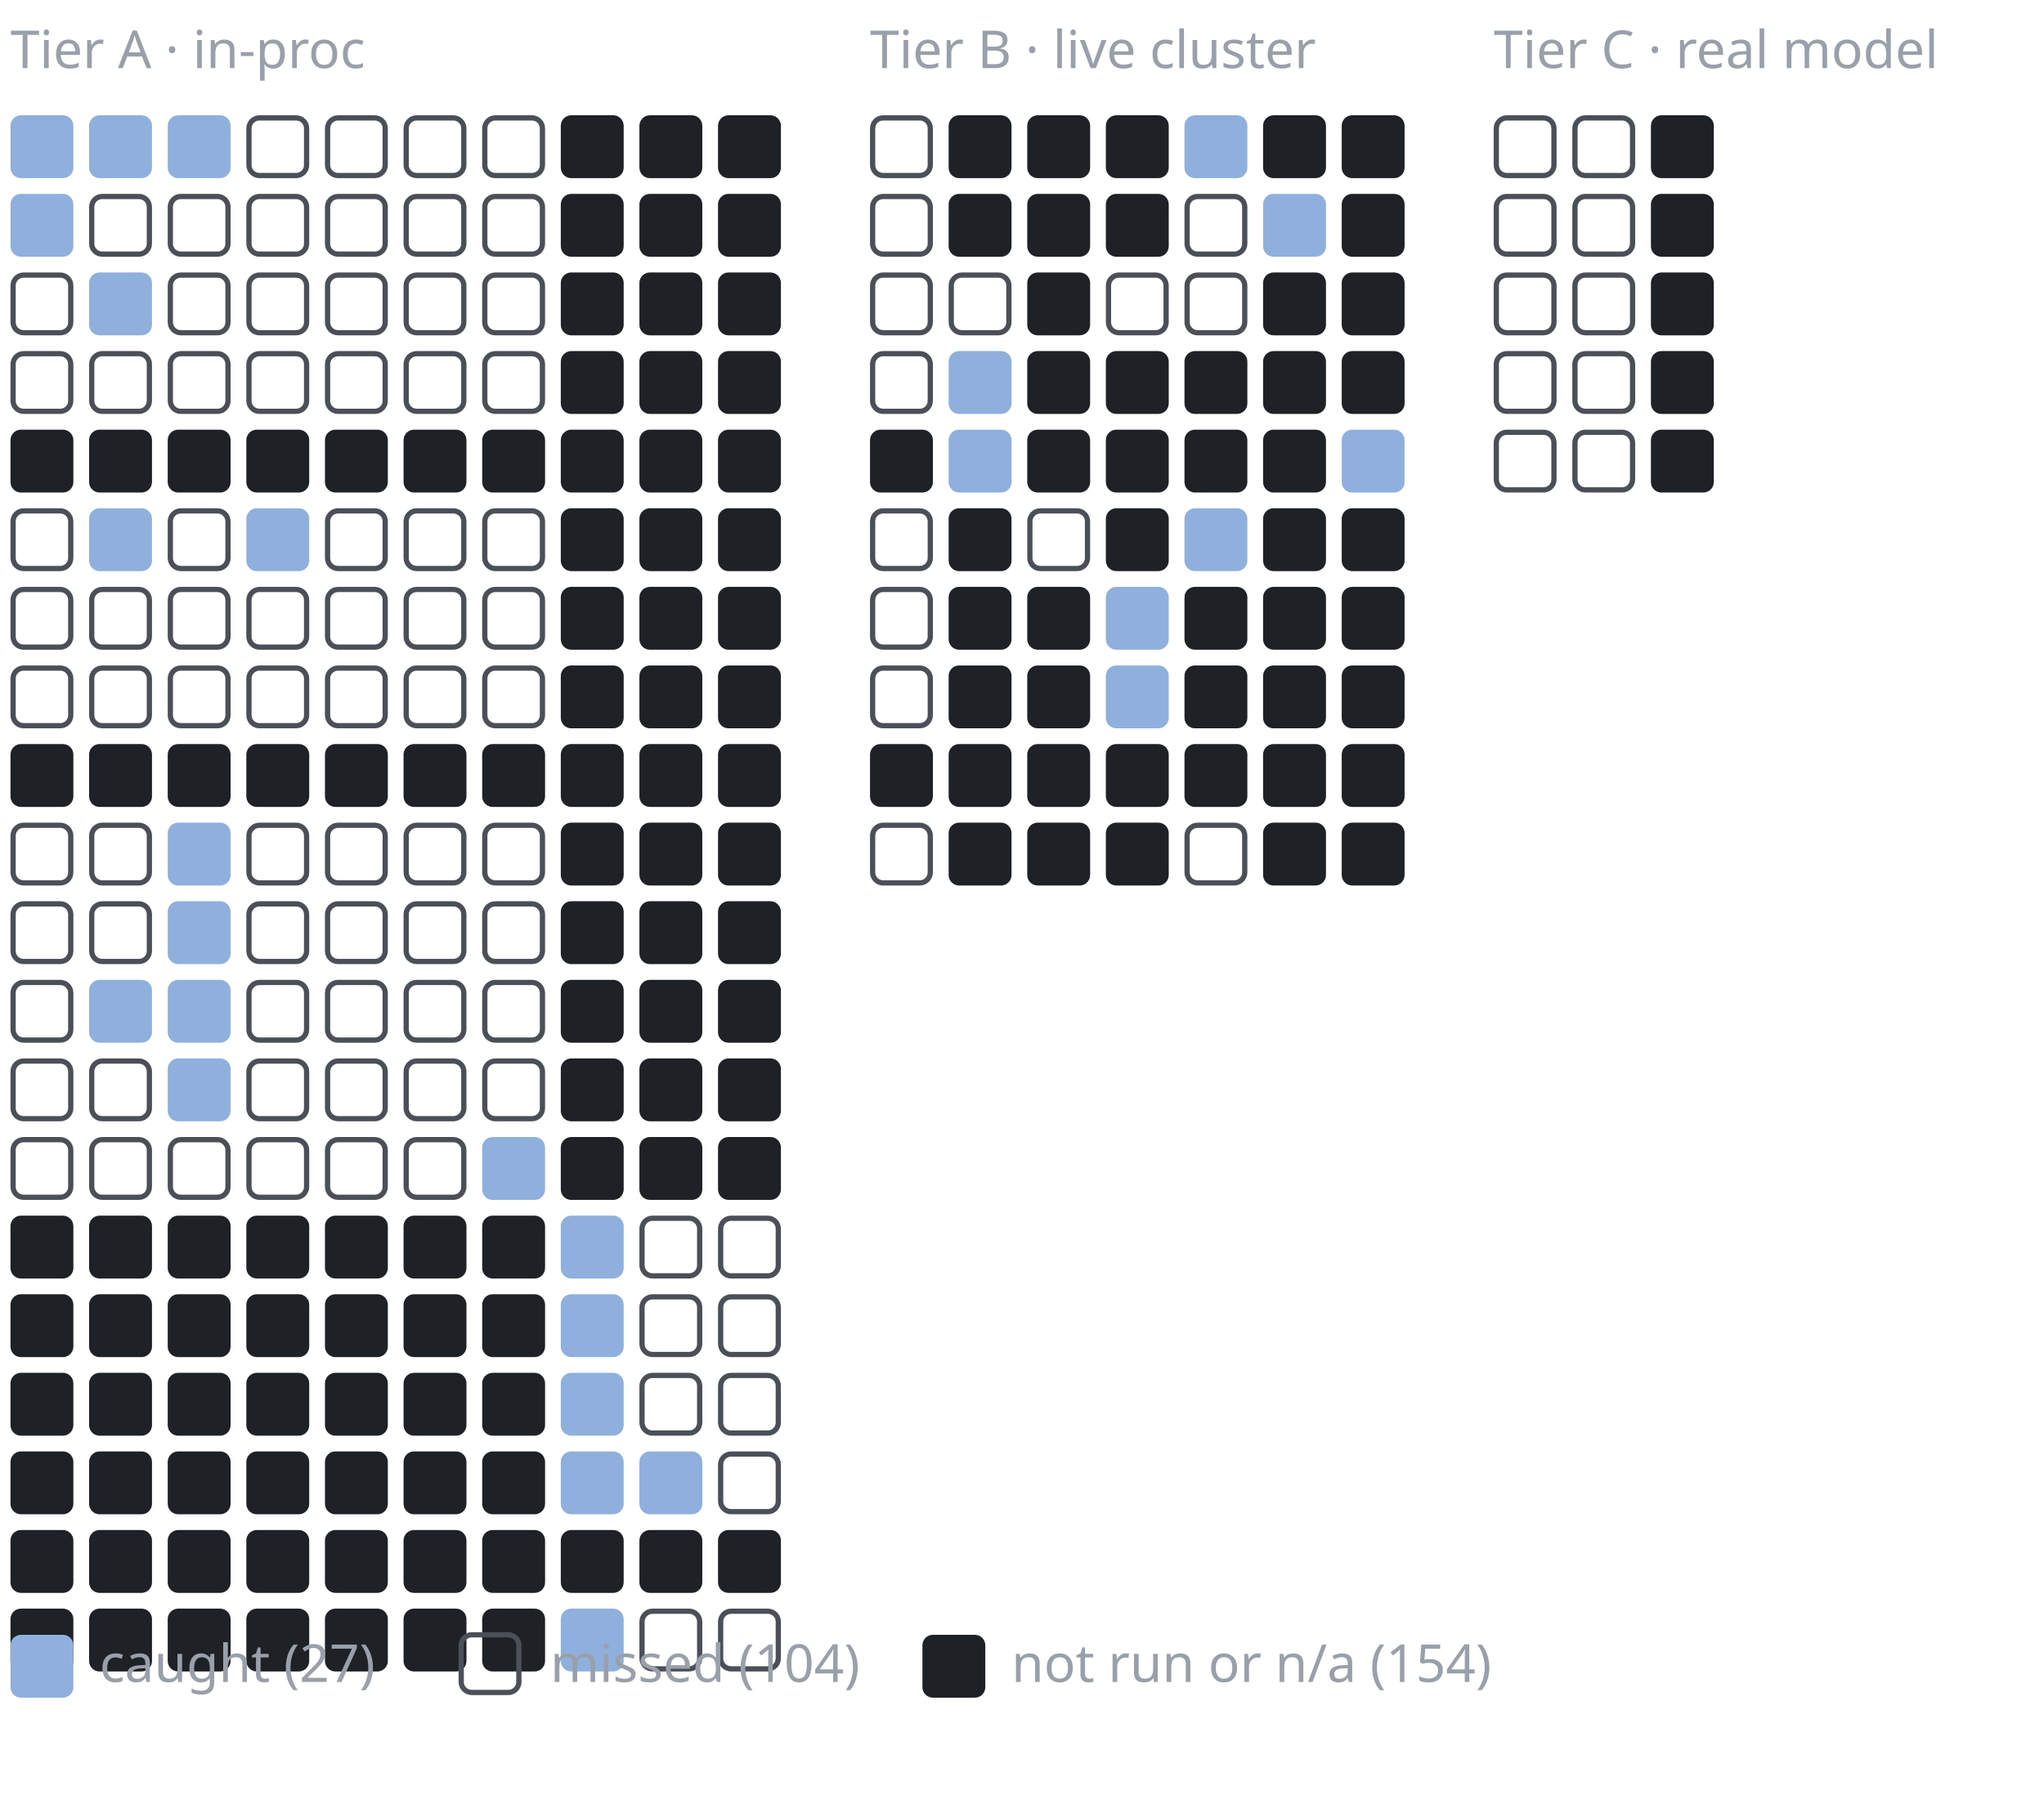
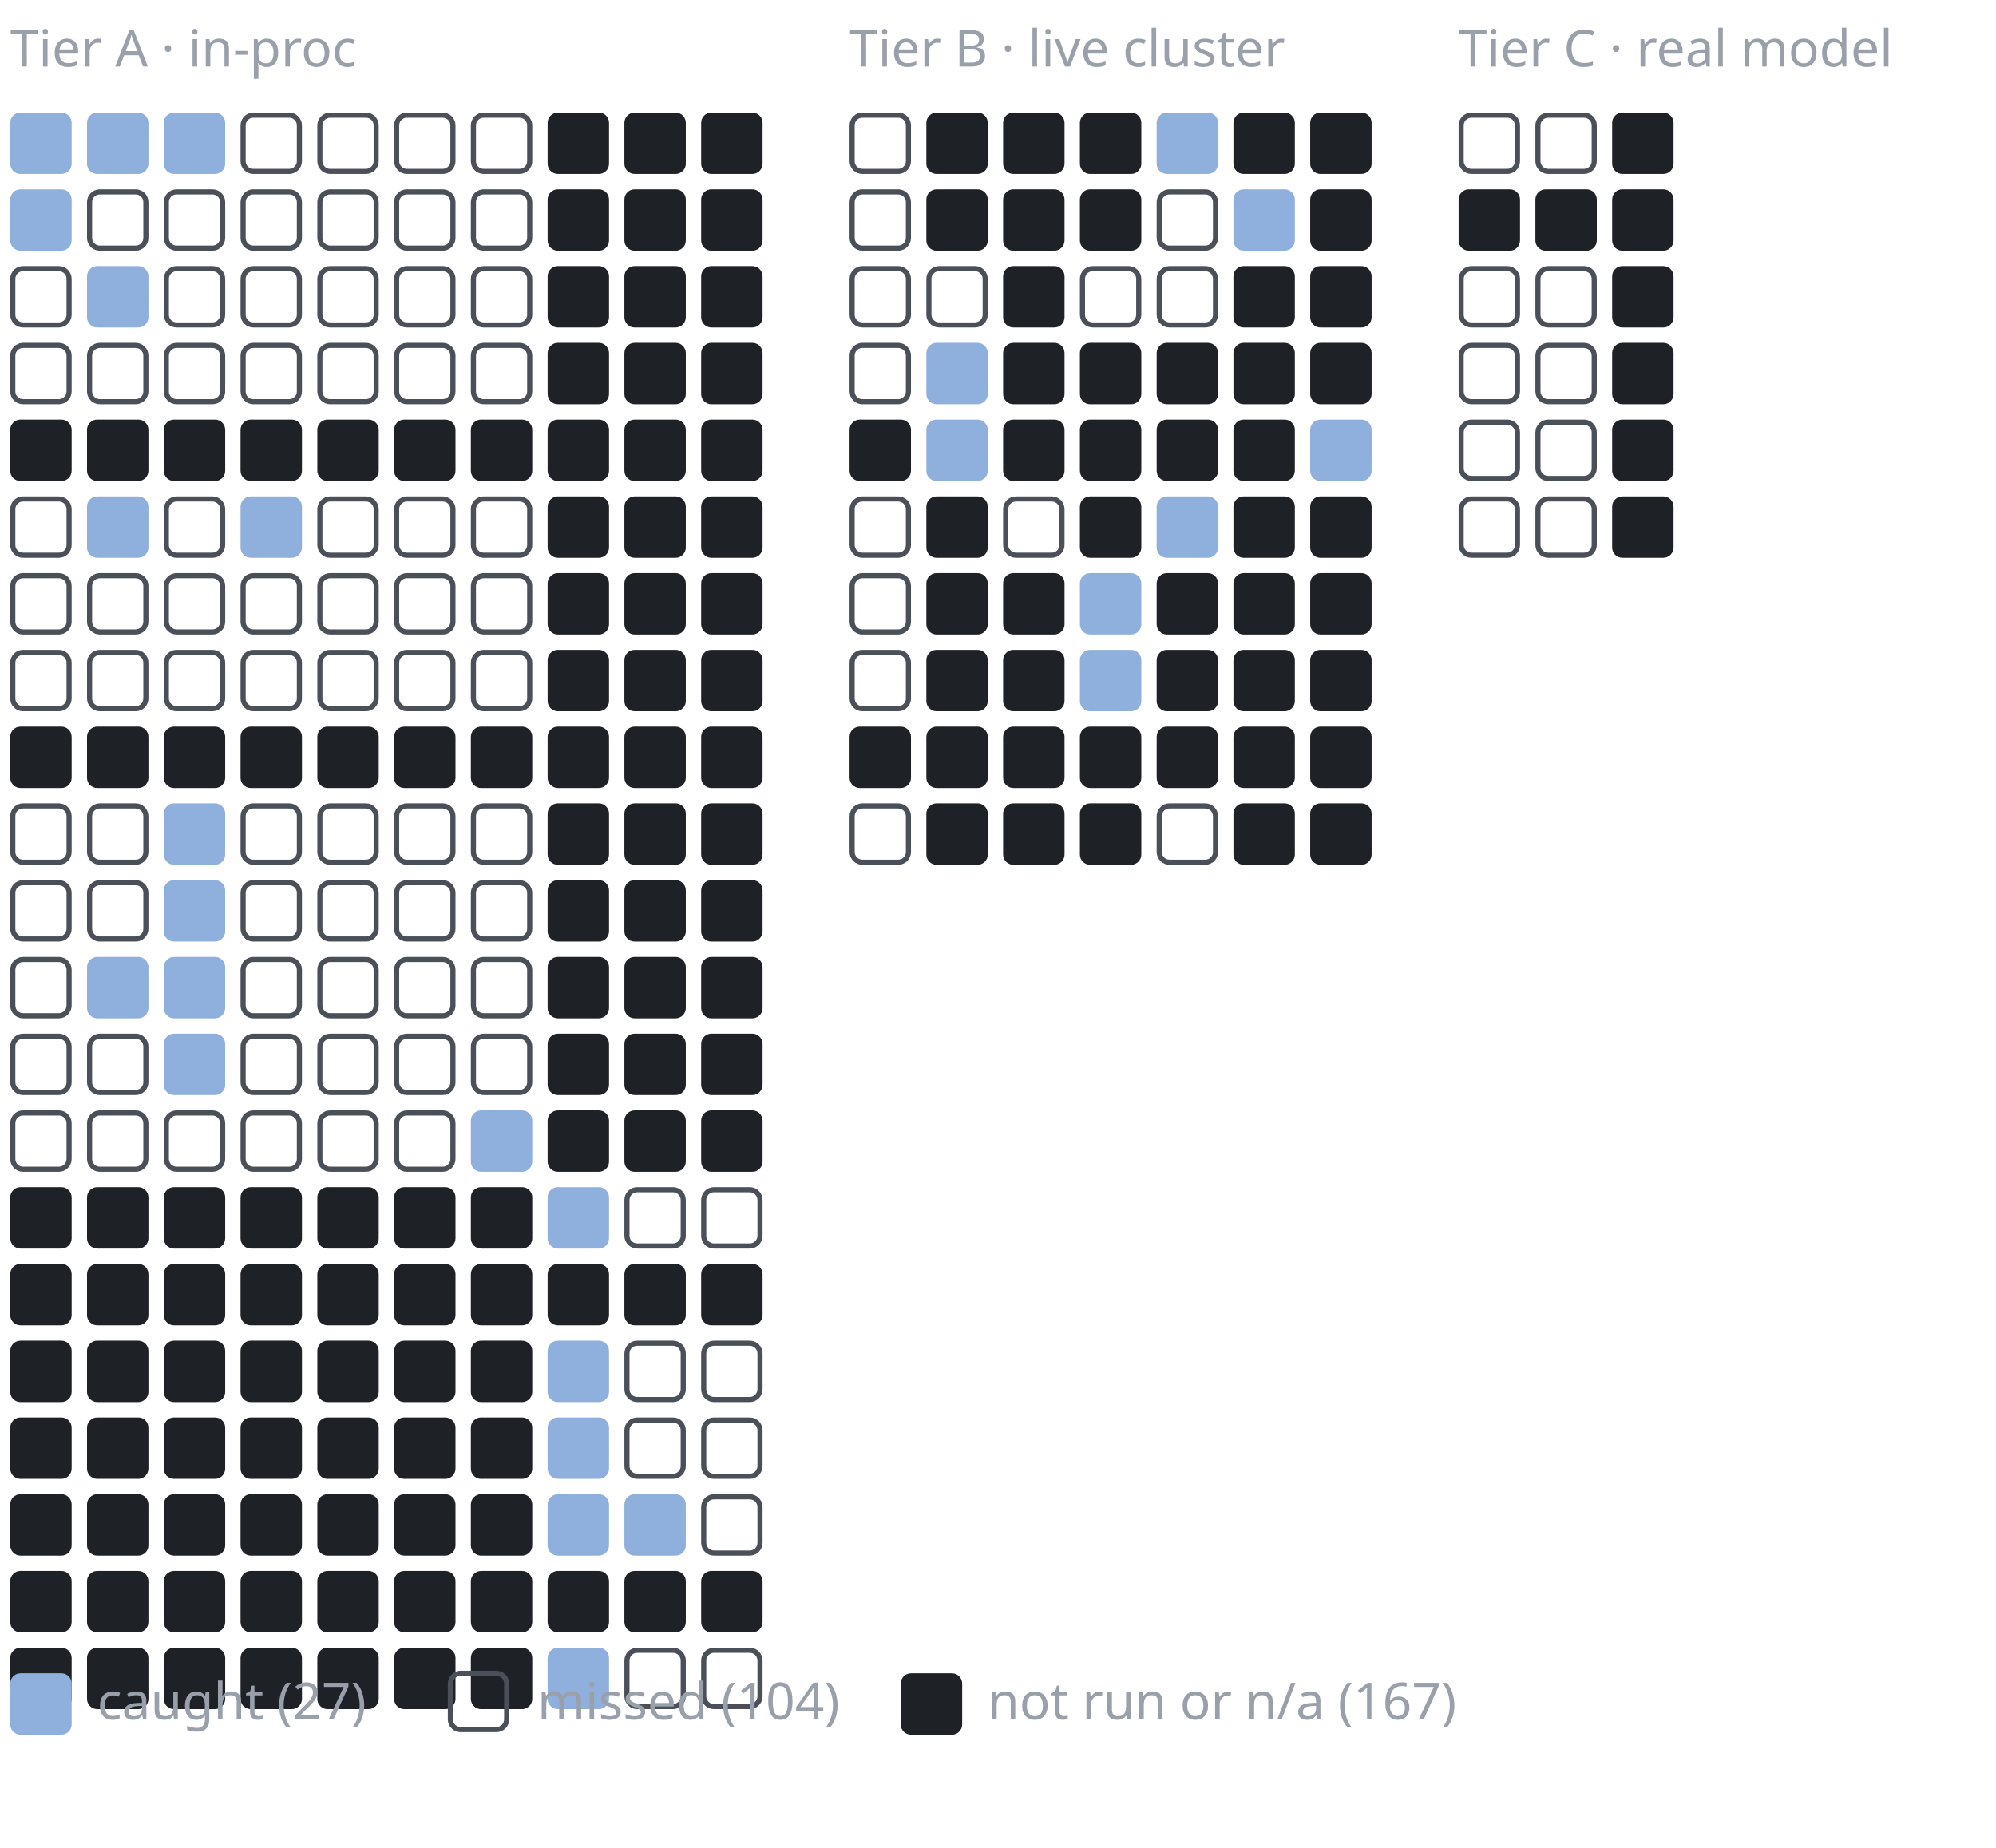
- <svg xmlns="http://www.w3.org/2000/svg" viewBox="0 0 390 346" width="390" height="346" role="img" aria-labelledby="t d">
+ <svg xmlns="http://www.w3.org/2000/svg" viewBox="0 0 390 361" width="390" height="361" role="img" aria-labelledby="t d">
  <text x="2" y="13" font-family="ui-sans-serif, system-ui, sans-serif" font-size="10" fill="#9aa0aa">Tier A · in-proc</text>
  <rect x="2" y="22" width="12" height="12" rx="2" fill="#8fb0dc" />
  <rect x="17" y="22" width="12" height="12" rx="2" fill="#8fb0dc" />
  <rect x="32" y="22" width="12" height="12" rx="2" fill="#8fb0dc" />
  <rect x="47.5" y="22.5" width="11" height="11" rx="2" fill="none" stroke="#4a4f58" />
  <rect x="62.5" y="22.5" width="11" height="11" rx="2" fill="none" stroke="#4a4f58" />
  <rect x="77.5" y="22.5" width="11" height="11" rx="2" fill="none" stroke="#4a4f58" />
  <rect x="92.5" y="22.5" width="11" height="11" rx="2" fill="none" stroke="#4a4f58" />
  <rect x="107" y="22" width="12" height="12" rx="2" fill="#1e2126" />
  <rect x="122" y="22" width="12" height="12" rx="2" fill="#1e2126" />
  <rect x="137" y="22" width="12" height="12" rx="2" fill="#1e2126" />
  <rect x="2" y="37" width="12" height="12" rx="2" fill="#8fb0dc" />
  <rect x="17.5" y="37.5" width="11" height="11" rx="2" fill="none" stroke="#4a4f58" />
  <rect x="32.5" y="37.5" width="11" height="11" rx="2" fill="none" stroke="#4a4f58" />
  <rect x="47.5" y="37.5" width="11" height="11" rx="2" fill="none" stroke="#4a4f58" />
  <rect x="62.5" y="37.5" width="11" height="11" rx="2" fill="none" stroke="#4a4f58" />
  <rect x="77.5" y="37.5" width="11" height="11" rx="2" fill="none" stroke="#4a4f58" />
  <rect x="92.5" y="37.5" width="11" height="11" rx="2" fill="none" stroke="#4a4f58" />
  <rect x="107" y="37" width="12" height="12" rx="2" fill="#1e2126" />
  <rect x="122" y="37" width="12" height="12" rx="2" fill="#1e2126" />
  <rect x="137" y="37" width="12" height="12" rx="2" fill="#1e2126" />
  <rect x="2.5" y="52.5" width="11" height="11" rx="2" fill="none" stroke="#4a4f58" />
  <rect x="17" y="52" width="12" height="12" rx="2" fill="#8fb0dc" />
  <rect x="32.5" y="52.5" width="11" height="11" rx="2" fill="none" stroke="#4a4f58" />
  <rect x="47.5" y="52.5" width="11" height="11" rx="2" fill="none" stroke="#4a4f58" />
  <rect x="62.5" y="52.5" width="11" height="11" rx="2" fill="none" stroke="#4a4f58" />
  <rect x="77.5" y="52.5" width="11" height="11" rx="2" fill="none" stroke="#4a4f58" />
  <rect x="92.5" y="52.5" width="11" height="11" rx="2" fill="none" stroke="#4a4f58" />
  <rect x="107" y="52" width="12" height="12" rx="2" fill="#1e2126" />
  <rect x="122" y="52" width="12" height="12" rx="2" fill="#1e2126" />
  <rect x="137" y="52" width="12" height="12" rx="2" fill="#1e2126" />
  <rect x="2.5" y="67.5" width="11" height="11" rx="2" fill="none" stroke="#4a4f58" />
  <rect x="17.5" y="67.5" width="11" height="11" rx="2" fill="none" stroke="#4a4f58" />
  <rect x="32.5" y="67.5" width="11" height="11" rx="2" fill="none" stroke="#4a4f58" />
  <rect x="47.5" y="67.5" width="11" height="11" rx="2" fill="none" stroke="#4a4f58" />
  <rect x="62.5" y="67.5" width="11" height="11" rx="2" fill="none" stroke="#4a4f58" />
  <rect x="77.5" y="67.5" width="11" height="11" rx="2" fill="none" stroke="#4a4f58" />
  <rect x="92.5" y="67.5" width="11" height="11" rx="2" fill="none" stroke="#4a4f58" />
  <rect x="107" y="67" width="12" height="12" rx="2" fill="#1e2126" />
  <rect x="122" y="67" width="12" height="12" rx="2" fill="#1e2126" />
  <rect x="137" y="67" width="12" height="12" rx="2" fill="#1e2126" />
  <rect x="2" y="82" width="12" height="12" rx="2" fill="#1e2126" />
  <rect x="17" y="82" width="12" height="12" rx="2" fill="#1e2126" />
  <rect x="32" y="82" width="12" height="12" rx="2" fill="#1e2126" />
  <rect x="47" y="82" width="12" height="12" rx="2" fill="#1e2126" />
  <rect x="62" y="82" width="12" height="12" rx="2" fill="#1e2126" />
  <rect x="77" y="82" width="12" height="12" rx="2" fill="#1e2126" />
  <rect x="92" y="82" width="12" height="12" rx="2" fill="#1e2126" />
  <rect x="107" y="82" width="12" height="12" rx="2" fill="#1e2126" />
  <rect x="122" y="82" width="12" height="12" rx="2" fill="#1e2126" />
  <rect x="137" y="82" width="12" height="12" rx="2" fill="#1e2126" />
  <rect x="2.5" y="97.5" width="11" height="11" rx="2" fill="none" stroke="#4a4f58" />
  <rect x="17" y="97" width="12" height="12" rx="2" fill="#8fb0dc" />
  <rect x="32.5" y="97.5" width="11" height="11" rx="2" fill="none" stroke="#4a4f58" />
  <rect x="47" y="97" width="12" height="12" rx="2" fill="#8fb0dc" />
  <rect x="62.5" y="97.5" width="11" height="11" rx="2" fill="none" stroke="#4a4f58" />
  <rect x="77.5" y="97.5" width="11" height="11" rx="2" fill="none" stroke="#4a4f58" />
  <rect x="92.5" y="97.5" width="11" height="11" rx="2" fill="none" stroke="#4a4f58" />
  <rect x="107" y="97" width="12" height="12" rx="2" fill="#1e2126" />
  <rect x="122" y="97" width="12" height="12" rx="2" fill="#1e2126" />
  <rect x="137" y="97" width="12" height="12" rx="2" fill="#1e2126" />
  <rect x="2.5" y="112.5" width="11" height="11" rx="2" fill="none" stroke="#4a4f58" />
  <rect x="17.5" y="112.5" width="11" height="11" rx="2" fill="none" stroke="#4a4f58" />
  <rect x="32.5" y="112.5" width="11" height="11" rx="2" fill="none" stroke="#4a4f58" />
  <rect x="47.5" y="112.5" width="11" height="11" rx="2" fill="none" stroke="#4a4f58" />
  <rect x="62.5" y="112.5" width="11" height="11" rx="2" fill="none" stroke="#4a4f58" />
  <rect x="77.5" y="112.5" width="11" height="11" rx="2" fill="none" stroke="#4a4f58" />
  <rect x="92.5" y="112.5" width="11" height="11" rx="2" fill="none" stroke="#4a4f58" />
  <rect x="107" y="112" width="12" height="12" rx="2" fill="#1e2126" />
  <rect x="122" y="112" width="12" height="12" rx="2" fill="#1e2126" />
  <rect x="137" y="112" width="12" height="12" rx="2" fill="#1e2126" />
  <rect x="2.5" y="127.5" width="11" height="11" rx="2" fill="none" stroke="#4a4f58" />
  <rect x="17.5" y="127.5" width="11" height="11" rx="2" fill="none" stroke="#4a4f58" />
  <rect x="32.5" y="127.5" width="11" height="11" rx="2" fill="none" stroke="#4a4f58" />
  <rect x="47.5" y="127.5" width="11" height="11" rx="2" fill="none" stroke="#4a4f58" />
  <rect x="62.5" y="127.5" width="11" height="11" rx="2" fill="none" stroke="#4a4f58" />
  <rect x="77.5" y="127.5" width="11" height="11" rx="2" fill="none" stroke="#4a4f58" />
  <rect x="92.5" y="127.5" width="11" height="11" rx="2" fill="none" stroke="#4a4f58" />
  <rect x="107" y="127" width="12" height="12" rx="2" fill="#1e2126" />
  <rect x="122" y="127" width="12" height="12" rx="2" fill="#1e2126" />
  <rect x="137" y="127" width="12" height="12" rx="2" fill="#1e2126" />
  <rect x="2" y="142" width="12" height="12" rx="2" fill="#1e2126" />
  <rect x="17" y="142" width="12" height="12" rx="2" fill="#1e2126" />
  <rect x="32" y="142" width="12" height="12" rx="2" fill="#1e2126" />
  <rect x="47" y="142" width="12" height="12" rx="2" fill="#1e2126" />
  <rect x="62" y="142" width="12" height="12" rx="2" fill="#1e2126" />
  <rect x="77" y="142" width="12" height="12" rx="2" fill="#1e2126" />
  <rect x="92" y="142" width="12" height="12" rx="2" fill="#1e2126" />
  <rect x="107" y="142" width="12" height="12" rx="2" fill="#1e2126" />
  <rect x="122" y="142" width="12" height="12" rx="2" fill="#1e2126" />
  <rect x="137" y="142" width="12" height="12" rx="2" fill="#1e2126" />
  <rect x="2.5" y="157.5" width="11" height="11" rx="2" fill="none" stroke="#4a4f58" />
  <rect x="17.5" y="157.5" width="11" height="11" rx="2" fill="none" stroke="#4a4f58" />
  <rect x="32" y="157" width="12" height="12" rx="2" fill="#8fb0dc" />
  <rect x="47.5" y="157.5" width="11" height="11" rx="2" fill="none" stroke="#4a4f58" />
  <rect x="62.5" y="157.5" width="11" height="11" rx="2" fill="none" stroke="#4a4f58" />
  <rect x="77.5" y="157.5" width="11" height="11" rx="2" fill="none" stroke="#4a4f58" />
  <rect x="92.5" y="157.5" width="11" height="11" rx="2" fill="none" stroke="#4a4f58" />
  <rect x="107" y="157" width="12" height="12" rx="2" fill="#1e2126" />
  <rect x="122" y="157" width="12" height="12" rx="2" fill="#1e2126" />
  <rect x="137" y="157" width="12" height="12" rx="2" fill="#1e2126" />
  <rect x="2.5" y="172.5" width="11" height="11" rx="2" fill="none" stroke="#4a4f58" />
  <rect x="17.5" y="172.5" width="11" height="11" rx="2" fill="none" stroke="#4a4f58" />
  <rect x="32" y="172" width="12" height="12" rx="2" fill="#8fb0dc" />
  <rect x="47.5" y="172.5" width="11" height="11" rx="2" fill="none" stroke="#4a4f58" />
  <rect x="62.5" y="172.5" width="11" height="11" rx="2" fill="none" stroke="#4a4f58" />
  <rect x="77.5" y="172.5" width="11" height="11" rx="2" fill="none" stroke="#4a4f58" />
  <rect x="92.5" y="172.5" width="11" height="11" rx="2" fill="none" stroke="#4a4f58" />
  <rect x="107" y="172" width="12" height="12" rx="2" fill="#1e2126" />
  <rect x="122" y="172" width="12" height="12" rx="2" fill="#1e2126" />
  <rect x="137" y="172" width="12" height="12" rx="2" fill="#1e2126" />
  <rect x="2.5" y="187.5" width="11" height="11" rx="2" fill="none" stroke="#4a4f58" />
  <rect x="17" y="187" width="12" height="12" rx="2" fill="#8fb0dc" />
  <rect x="32" y="187" width="12" height="12" rx="2" fill="#8fb0dc" />
  <rect x="47.5" y="187.5" width="11" height="11" rx="2" fill="none" stroke="#4a4f58" />
  <rect x="62.5" y="187.5" width="11" height="11" rx="2" fill="none" stroke="#4a4f58" />
  <rect x="77.5" y="187.5" width="11" height="11" rx="2" fill="none" stroke="#4a4f58" />
  <rect x="92.5" y="187.5" width="11" height="11" rx="2" fill="none" stroke="#4a4f58" />
  <rect x="107" y="187" width="12" height="12" rx="2" fill="#1e2126" />
  <rect x="122" y="187" width="12" height="12" rx="2" fill="#1e2126" />
  <rect x="137" y="187" width="12" height="12" rx="2" fill="#1e2126" />
  <rect x="2.5" y="202.5" width="11" height="11" rx="2" fill="none" stroke="#4a4f58" />
  <rect x="17.5" y="202.5" width="11" height="11" rx="2" fill="none" stroke="#4a4f58" />
  <rect x="32" y="202" width="12" height="12" rx="2" fill="#8fb0dc" />
  <rect x="47.5" y="202.5" width="11" height="11" rx="2" fill="none" stroke="#4a4f58" />
  <rect x="62.5" y="202.5" width="11" height="11" rx="2" fill="none" stroke="#4a4f58" />
  <rect x="77.5" y="202.5" width="11" height="11" rx="2" fill="none" stroke="#4a4f58" />
  <rect x="92.5" y="202.5" width="11" height="11" rx="2" fill="none" stroke="#4a4f58" />
  <rect x="107" y="202" width="12" height="12" rx="2" fill="#1e2126" />
  <rect x="122" y="202" width="12" height="12" rx="2" fill="#1e2126" />
  <rect x="137" y="202" width="12" height="12" rx="2" fill="#1e2126" />
  <rect x="2.5" y="217.5" width="11" height="11" rx="2" fill="none" stroke="#4a4f58" />
  <rect x="17.5" y="217.5" width="11" height="11" rx="2" fill="none" stroke="#4a4f58" />
  <rect x="32.5" y="217.5" width="11" height="11" rx="2" fill="none" stroke="#4a4f58" />
  <rect x="47.5" y="217.5" width="11" height="11" rx="2" fill="none" stroke="#4a4f58" />
  <rect x="62.5" y="217.5" width="11" height="11" rx="2" fill="none" stroke="#4a4f58" />
  <rect x="77.5" y="217.5" width="11" height="11" rx="2" fill="none" stroke="#4a4f58" />
  <rect x="92" y="217" width="12" height="12" rx="2" fill="#8fb0dc" />
  <rect x="107" y="217" width="12" height="12" rx="2" fill="#1e2126" />
  <rect x="122" y="217" width="12" height="12" rx="2" fill="#1e2126" />
  <rect x="137" y="217" width="12" height="12" rx="2" fill="#1e2126" />
  <rect x="2" y="232" width="12" height="12" rx="2" fill="#1e2126" />
  <rect x="17" y="232" width="12" height="12" rx="2" fill="#1e2126" />
  <rect x="32" y="232" width="12" height="12" rx="2" fill="#1e2126" />
  <rect x="47" y="232" width="12" height="12" rx="2" fill="#1e2126" />
  <rect x="62" y="232" width="12" height="12" rx="2" fill="#1e2126" />
  <rect x="77" y="232" width="12" height="12" rx="2" fill="#1e2126" />
  <rect x="92" y="232" width="12" height="12" rx="2" fill="#1e2126" />
  <rect x="107" y="232" width="12" height="12" rx="2" fill="#8fb0dc" />
  <rect x="122.5" y="232.5" width="11" height="11" rx="2" fill="none" stroke="#4a4f58" />
  <rect x="137.5" y="232.5" width="11" height="11" rx="2" fill="none" stroke="#4a4f58" />
  <rect x="2" y="247" width="12" height="12" rx="2" fill="#1e2126" />
  <rect x="17" y="247" width="12" height="12" rx="2" fill="#1e2126" />
  <rect x="32" y="247" width="12" height="12" rx="2" fill="#1e2126" />
  <rect x="47" y="247" width="12" height="12" rx="2" fill="#1e2126" />
  <rect x="62" y="247" width="12" height="12" rx="2" fill="#1e2126" />
  <rect x="77" y="247" width="12" height="12" rx="2" fill="#1e2126" />
  <rect x="92" y="247" width="12" height="12" rx="2" fill="#1e2126" />
-   <rect x="107" y="247" width="12" height="12" rx="2" fill="#8fb0dc" />
-   <rect x="122.5" y="247.5" width="11" height="11" rx="2" fill="none" stroke="#4a4f58" />
-   <rect x="137.5" y="247.5" width="11" height="11" rx="2" fill="none" stroke="#4a4f58" />
+   <rect x="107" y="247" width="12" height="12" rx="2" fill="#1e2126" />
+   <rect x="122" y="247" width="12" height="12" rx="2" fill="#1e2126" />
+   <rect x="137" y="247" width="12" height="12" rx="2" fill="#1e2126" />
  <rect x="2" y="262" width="12" height="12" rx="2" fill="#1e2126" />
  <rect x="17" y="262" width="12" height="12" rx="2" fill="#1e2126" />
  <rect x="32" y="262" width="12" height="12" rx="2" fill="#1e2126" />
  <rect x="47" y="262" width="12" height="12" rx="2" fill="#1e2126" />
  <rect x="62" y="262" width="12" height="12" rx="2" fill="#1e2126" />
  <rect x="77" y="262" width="12" height="12" rx="2" fill="#1e2126" />
  <rect x="92" y="262" width="12" height="12" rx="2" fill="#1e2126" />
  <rect x="107" y="262" width="12" height="12" rx="2" fill="#8fb0dc" />
  <rect x="122.5" y="262.5" width="11" height="11" rx="2" fill="none" stroke="#4a4f58" />
  <rect x="137.5" y="262.5" width="11" height="11" rx="2" fill="none" stroke="#4a4f58" />
  <rect x="2" y="277" width="12" height="12" rx="2" fill="#1e2126" />
  <rect x="17" y="277" width="12" height="12" rx="2" fill="#1e2126" />
  <rect x="32" y="277" width="12" height="12" rx="2" fill="#1e2126" />
  <rect x="47" y="277" width="12" height="12" rx="2" fill="#1e2126" />
  <rect x="62" y="277" width="12" height="12" rx="2" fill="#1e2126" />
  <rect x="77" y="277" width="12" height="12" rx="2" fill="#1e2126" />
  <rect x="92" y="277" width="12" height="12" rx="2" fill="#1e2126" />
  <rect x="107" y="277" width="12" height="12" rx="2" fill="#8fb0dc" />
-   <rect x="122" y="277" width="12" height="12" rx="2" fill="#8fb0dc" />
+   <rect x="122.5" y="277.5" width="11" height="11" rx="2" fill="none" stroke="#4a4f58" />
  <rect x="137.5" y="277.5" width="11" height="11" rx="2" fill="none" stroke="#4a4f58" />
  <rect x="2" y="292" width="12" height="12" rx="2" fill="#1e2126" />
  <rect x="17" y="292" width="12" height="12" rx="2" fill="#1e2126" />
  <rect x="32" y="292" width="12" height="12" rx="2" fill="#1e2126" />
  <rect x="47" y="292" width="12" height="12" rx="2" fill="#1e2126" />
  <rect x="62" y="292" width="12" height="12" rx="2" fill="#1e2126" />
  <rect x="77" y="292" width="12" height="12" rx="2" fill="#1e2126" />
  <rect x="92" y="292" width="12" height="12" rx="2" fill="#1e2126" />
-   <rect x="107" y="292" width="12" height="12" rx="2" fill="#1e2126" />
-   <rect x="122" y="292" width="12" height="12" rx="2" fill="#1e2126" />
-   <rect x="137" y="292" width="12" height="12" rx="2" fill="#1e2126" />
+   <rect x="107" y="292" width="12" height="12" rx="2" fill="#8fb0dc" />
+   <rect x="122" y="292" width="12" height="12" rx="2" fill="#8fb0dc" />
+   <rect x="137.5" y="292.5" width="11" height="11" rx="2" fill="none" stroke="#4a4f58" />
  <rect x="2" y="307" width="12" height="12" rx="2" fill="#1e2126" />
  <rect x="17" y="307" width="12" height="12" rx="2" fill="#1e2126" />
  <rect x="32" y="307" width="12" height="12" rx="2" fill="#1e2126" />
  <rect x="47" y="307" width="12" height="12" rx="2" fill="#1e2126" />
  <rect x="62" y="307" width="12" height="12" rx="2" fill="#1e2126" />
  <rect x="77" y="307" width="12" height="12" rx="2" fill="#1e2126" />
  <rect x="92" y="307" width="12" height="12" rx="2" fill="#1e2126" />
-   <rect x="107" y="307" width="12" height="12" rx="2" fill="#8fb0dc" />
-   <rect x="122.5" y="307.5" width="11" height="11" rx="2" fill="none" stroke="#4a4f58" />
-   <rect x="137.5" y="307.5" width="11" height="11" rx="2" fill="none" stroke="#4a4f58" />
+   <rect x="107" y="307" width="12" height="12" rx="2" fill="#1e2126" />
+   <rect x="122" y="307" width="12" height="12" rx="2" fill="#1e2126" />
+   <rect x="137" y="307" width="12" height="12" rx="2" fill="#1e2126" />
+   <rect x="2" y="322" width="12" height="12" rx="2" fill="#1e2126" />
+   <rect x="17" y="322" width="12" height="12" rx="2" fill="#1e2126" />
+   <rect x="32" y="322" width="12" height="12" rx="2" fill="#1e2126" />
+   <rect x="47" y="322" width="12" height="12" rx="2" fill="#1e2126" />
+   <rect x="62" y="322" width="12" height="12" rx="2" fill="#1e2126" />
+   <rect x="77" y="322" width="12" height="12" rx="2" fill="#1e2126" />
+   <rect x="92" y="322" width="12" height="12" rx="2" fill="#1e2126" />
+   <rect x="107" y="322" width="12" height="12" rx="2" fill="#8fb0dc" />
+   <rect x="122.5" y="322.5" width="11" height="11" rx="2" fill="none" stroke="#4a4f58" />
+   <rect x="137.5" y="322.5" width="11" height="11" rx="2" fill="none" stroke="#4a4f58" />
  <text x="166" y="13" font-family="ui-sans-serif, system-ui, sans-serif" font-size="10" fill="#9aa0aa">Tier B · live cluster</text>
  <rect x="166.5" y="22.5" width="11" height="11" rx="2" fill="none" stroke="#4a4f58" />
  <rect x="181" y="22" width="12" height="12" rx="2" fill="#1e2126" />
  <rect x="196" y="22" width="12" height="12" rx="2" fill="#1e2126" />
  <rect x="211" y="22" width="12" height="12" rx="2" fill="#1e2126" />
  <rect x="226" y="22" width="12" height="12" rx="2" fill="#8fb0dc" />
  <rect x="241" y="22" width="12" height="12" rx="2" fill="#1e2126" />
  <rect x="256" y="22" width="12" height="12" rx="2" fill="#1e2126" />
  <rect x="166.5" y="37.5" width="11" height="11" rx="2" fill="none" stroke="#4a4f58" />
  <rect x="181" y="37" width="12" height="12" rx="2" fill="#1e2126" />
  <rect x="196" y="37" width="12" height="12" rx="2" fill="#1e2126" />
  <rect x="211" y="37" width="12" height="12" rx="2" fill="#1e2126" />
  <rect x="226.5" y="37.5" width="11" height="11" rx="2" fill="none" stroke="#4a4f58" />
  <rect x="241" y="37" width="12" height="12" rx="2" fill="#8fb0dc" />
  <rect x="256" y="37" width="12" height="12" rx="2" fill="#1e2126" />
  <rect x="166.5" y="52.5" width="11" height="11" rx="2" fill="none" stroke="#4a4f58" />
  <rect x="181.5" y="52.5" width="11" height="11" rx="2" fill="none" stroke="#4a4f58" />
  <rect x="196" y="52" width="12" height="12" rx="2" fill="#1e2126" />
  <rect x="211.5" y="52.5" width="11" height="11" rx="2" fill="none" stroke="#4a4f58" />
  <rect x="226.5" y="52.5" width="11" height="11" rx="2" fill="none" stroke="#4a4f58" />
  <rect x="241" y="52" width="12" height="12" rx="2" fill="#1e2126" />
  <rect x="256" y="52" width="12" height="12" rx="2" fill="#1e2126" />
  <rect x="166.5" y="67.5" width="11" height="11" rx="2" fill="none" stroke="#4a4f58" />
  <rect x="181" y="67" width="12" height="12" rx="2" fill="#8fb0dc" />
  <rect x="196" y="67" width="12" height="12" rx="2" fill="#1e2126" />
  <rect x="211" y="67" width="12" height="12" rx="2" fill="#1e2126" />
  <rect x="226" y="67" width="12" height="12" rx="2" fill="#1e2126" />
  <rect x="241" y="67" width="12" height="12" rx="2" fill="#1e2126" />
  <rect x="256" y="67" width="12" height="12" rx="2" fill="#1e2126" />
  <rect x="166" y="82" width="12" height="12" rx="2" fill="#1e2126" />
  <rect x="181" y="82" width="12" height="12" rx="2" fill="#8fb0dc" />
  <rect x="196" y="82" width="12" height="12" rx="2" fill="#1e2126" />
  <rect x="211" y="82" width="12" height="12" rx="2" fill="#1e2126" />
  <rect x="226" y="82" width="12" height="12" rx="2" fill="#1e2126" />
  <rect x="241" y="82" width="12" height="12" rx="2" fill="#1e2126" />
  <rect x="256" y="82" width="12" height="12" rx="2" fill="#8fb0dc" />
  <rect x="166.5" y="97.5" width="11" height="11" rx="2" fill="none" stroke="#4a4f58" />
  <rect x="181" y="97" width="12" height="12" rx="2" fill="#1e2126" />
  <rect x="196.5" y="97.5" width="11" height="11" rx="2" fill="none" stroke="#4a4f58" />
  <rect x="211" y="97" width="12" height="12" rx="2" fill="#1e2126" />
  <rect x="226" y="97" width="12" height="12" rx="2" fill="#8fb0dc" />
  <rect x="241" y="97" width="12" height="12" rx="2" fill="#1e2126" />
  <rect x="256" y="97" width="12" height="12" rx="2" fill="#1e2126" />
  <rect x="166.5" y="112.5" width="11" height="11" rx="2" fill="none" stroke="#4a4f58" />
  <rect x="181" y="112" width="12" height="12" rx="2" fill="#1e2126" />
  <rect x="196" y="112" width="12" height="12" rx="2" fill="#1e2126" />
  <rect x="211" y="112" width="12" height="12" rx="2" fill="#8fb0dc" />
  <rect x="226" y="112" width="12" height="12" rx="2" fill="#1e2126" />
  <rect x="241" y="112" width="12" height="12" rx="2" fill="#1e2126" />
  <rect x="256" y="112" width="12" height="12" rx="2" fill="#1e2126" />
  <rect x="166.5" y="127.5" width="11" height="11" rx="2" fill="none" stroke="#4a4f58" />
  <rect x="181" y="127" width="12" height="12" rx="2" fill="#1e2126" />
  <rect x="196" y="127" width="12" height="12" rx="2" fill="#1e2126" />
  <rect x="211" y="127" width="12" height="12" rx="2" fill="#8fb0dc" />
  <rect x="226" y="127" width="12" height="12" rx="2" fill="#1e2126" />
  <rect x="241" y="127" width="12" height="12" rx="2" fill="#1e2126" />
  <rect x="256" y="127" width="12" height="12" rx="2" fill="#1e2126" />
  <rect x="166" y="142" width="12" height="12" rx="2" fill="#1e2126" />
  <rect x="181" y="142" width="12" height="12" rx="2" fill="#1e2126" />
  <rect x="196" y="142" width="12" height="12" rx="2" fill="#1e2126" />
  <rect x="211" y="142" width="12" height="12" rx="2" fill="#1e2126" />
  <rect x="226" y="142" width="12" height="12" rx="2" fill="#1e2126" />
  <rect x="241" y="142" width="12" height="12" rx="2" fill="#1e2126" />
  <rect x="256" y="142" width="12" height="12" rx="2" fill="#1e2126" />
  <rect x="166.5" y="157.5" width="11" height="11" rx="2" fill="none" stroke="#4a4f58" />
  <rect x="181" y="157" width="12" height="12" rx="2" fill="#1e2126" />
  <rect x="196" y="157" width="12" height="12" rx="2" fill="#1e2126" />
  <rect x="211" y="157" width="12" height="12" rx="2" fill="#1e2126" />
  <rect x="226.5" y="157.5" width="11" height="11" rx="2" fill="none" stroke="#4a4f58" />
  <rect x="241" y="157" width="12" height="12" rx="2" fill="#1e2126" />
  <rect x="256" y="157" width="12" height="12" rx="2" fill="#1e2126" />
  <text x="285" y="13" font-family="ui-sans-serif, system-ui, sans-serif" font-size="10" fill="#9aa0aa">Tier C · real model</text>
  <rect x="285.5" y="22.5" width="11" height="11" rx="2" fill="none" stroke="#4a4f58" />
  <rect x="300.5" y="22.5" width="11" height="11" rx="2" fill="none" stroke="#4a4f58" />
  <rect x="315" y="22" width="12" height="12" rx="2" fill="#1e2126" />
-   <rect x="285.5" y="37.5" width="11" height="11" rx="2" fill="none" stroke="#4a4f58" />
-   <rect x="300.5" y="37.5" width="11" height="11" rx="2" fill="none" stroke="#4a4f58" />
+   <rect x="285" y="37" width="12" height="12" rx="2" fill="#1e2126" />
+   <rect x="300" y="37" width="12" height="12" rx="2" fill="#1e2126" />
  <rect x="315" y="37" width="12" height="12" rx="2" fill="#1e2126" />
  <rect x="285.5" y="52.5" width="11" height="11" rx="2" fill="none" stroke="#4a4f58" />
  <rect x="300.5" y="52.5" width="11" height="11" rx="2" fill="none" stroke="#4a4f58" />
  <rect x="315" y="52" width="12" height="12" rx="2" fill="#1e2126" />
  <rect x="285.5" y="67.5" width="11" height="11" rx="2" fill="none" stroke="#4a4f58" />
  <rect x="300.5" y="67.5" width="11" height="11" rx="2" fill="none" stroke="#4a4f58" />
  <rect x="315" y="67" width="12" height="12" rx="2" fill="#1e2126" />
  <rect x="285.5" y="82.5" width="11" height="11" rx="2" fill="none" stroke="#4a4f58" />
  <rect x="300.5" y="82.5" width="11" height="11" rx="2" fill="none" stroke="#4a4f58" />
  <rect x="315" y="82" width="12" height="12" rx="2" fill="#1e2126" />
-   <rect x="2" y="312" width="12" height="12" rx="2" fill="#8fb0dc" />
-   <text x="19" y="321" font-family="ui-sans-serif, system-ui, sans-serif" font-size="10" fill="#9aa0aa">caught (27)</text>
-   <rect x="88" y="312" width="11" height="11" rx="2" fill="none" stroke="#4a4f58" />
-   <text x="105" y="321" font-family="ui-sans-serif, system-ui, sans-serif" font-size="10" fill="#9aa0aa">missed (104)</text>
-   <rect x="176" y="312" width="12" height="12" rx="2" fill="#1e2126" />
-   <text x="193" y="321" font-family="ui-sans-serif, system-ui, sans-serif" font-size="10" fill="#9aa0aa">not run or n/a (154)</text>
+   <rect x="285.5" y="97.5" width="11" height="11" rx="2" fill="none" stroke="#4a4f58" />
+   <rect x="300.5" y="97.5" width="11" height="11" rx="2" fill="none" stroke="#4a4f58" />
+   <rect x="315" y="97" width="12" height="12" rx="2" fill="#1e2126" />
+   <rect x="2" y="327" width="12" height="12" rx="2" fill="#8fb0dc" />
+   <text x="19" y="336" font-family="ui-sans-serif, system-ui, sans-serif" font-size="10" fill="#9aa0aa">caught (27)</text>
+   <rect x="88" y="327" width="11" height="11" rx="2" fill="none" stroke="#4a4f58" />
+   <text x="105" y="336" font-family="ui-sans-serif, system-ui, sans-serif" font-size="10" fill="#9aa0aa">missed (104)</text>
+   <rect x="176" y="327" width="12" height="12" rx="2" fill="#1e2126" />
+   <text x="193" y="336" font-family="ui-sans-serif, system-ui, sans-serif" font-size="10" fill="#9aa0aa">not run or n/a (167)</text>
</svg>
